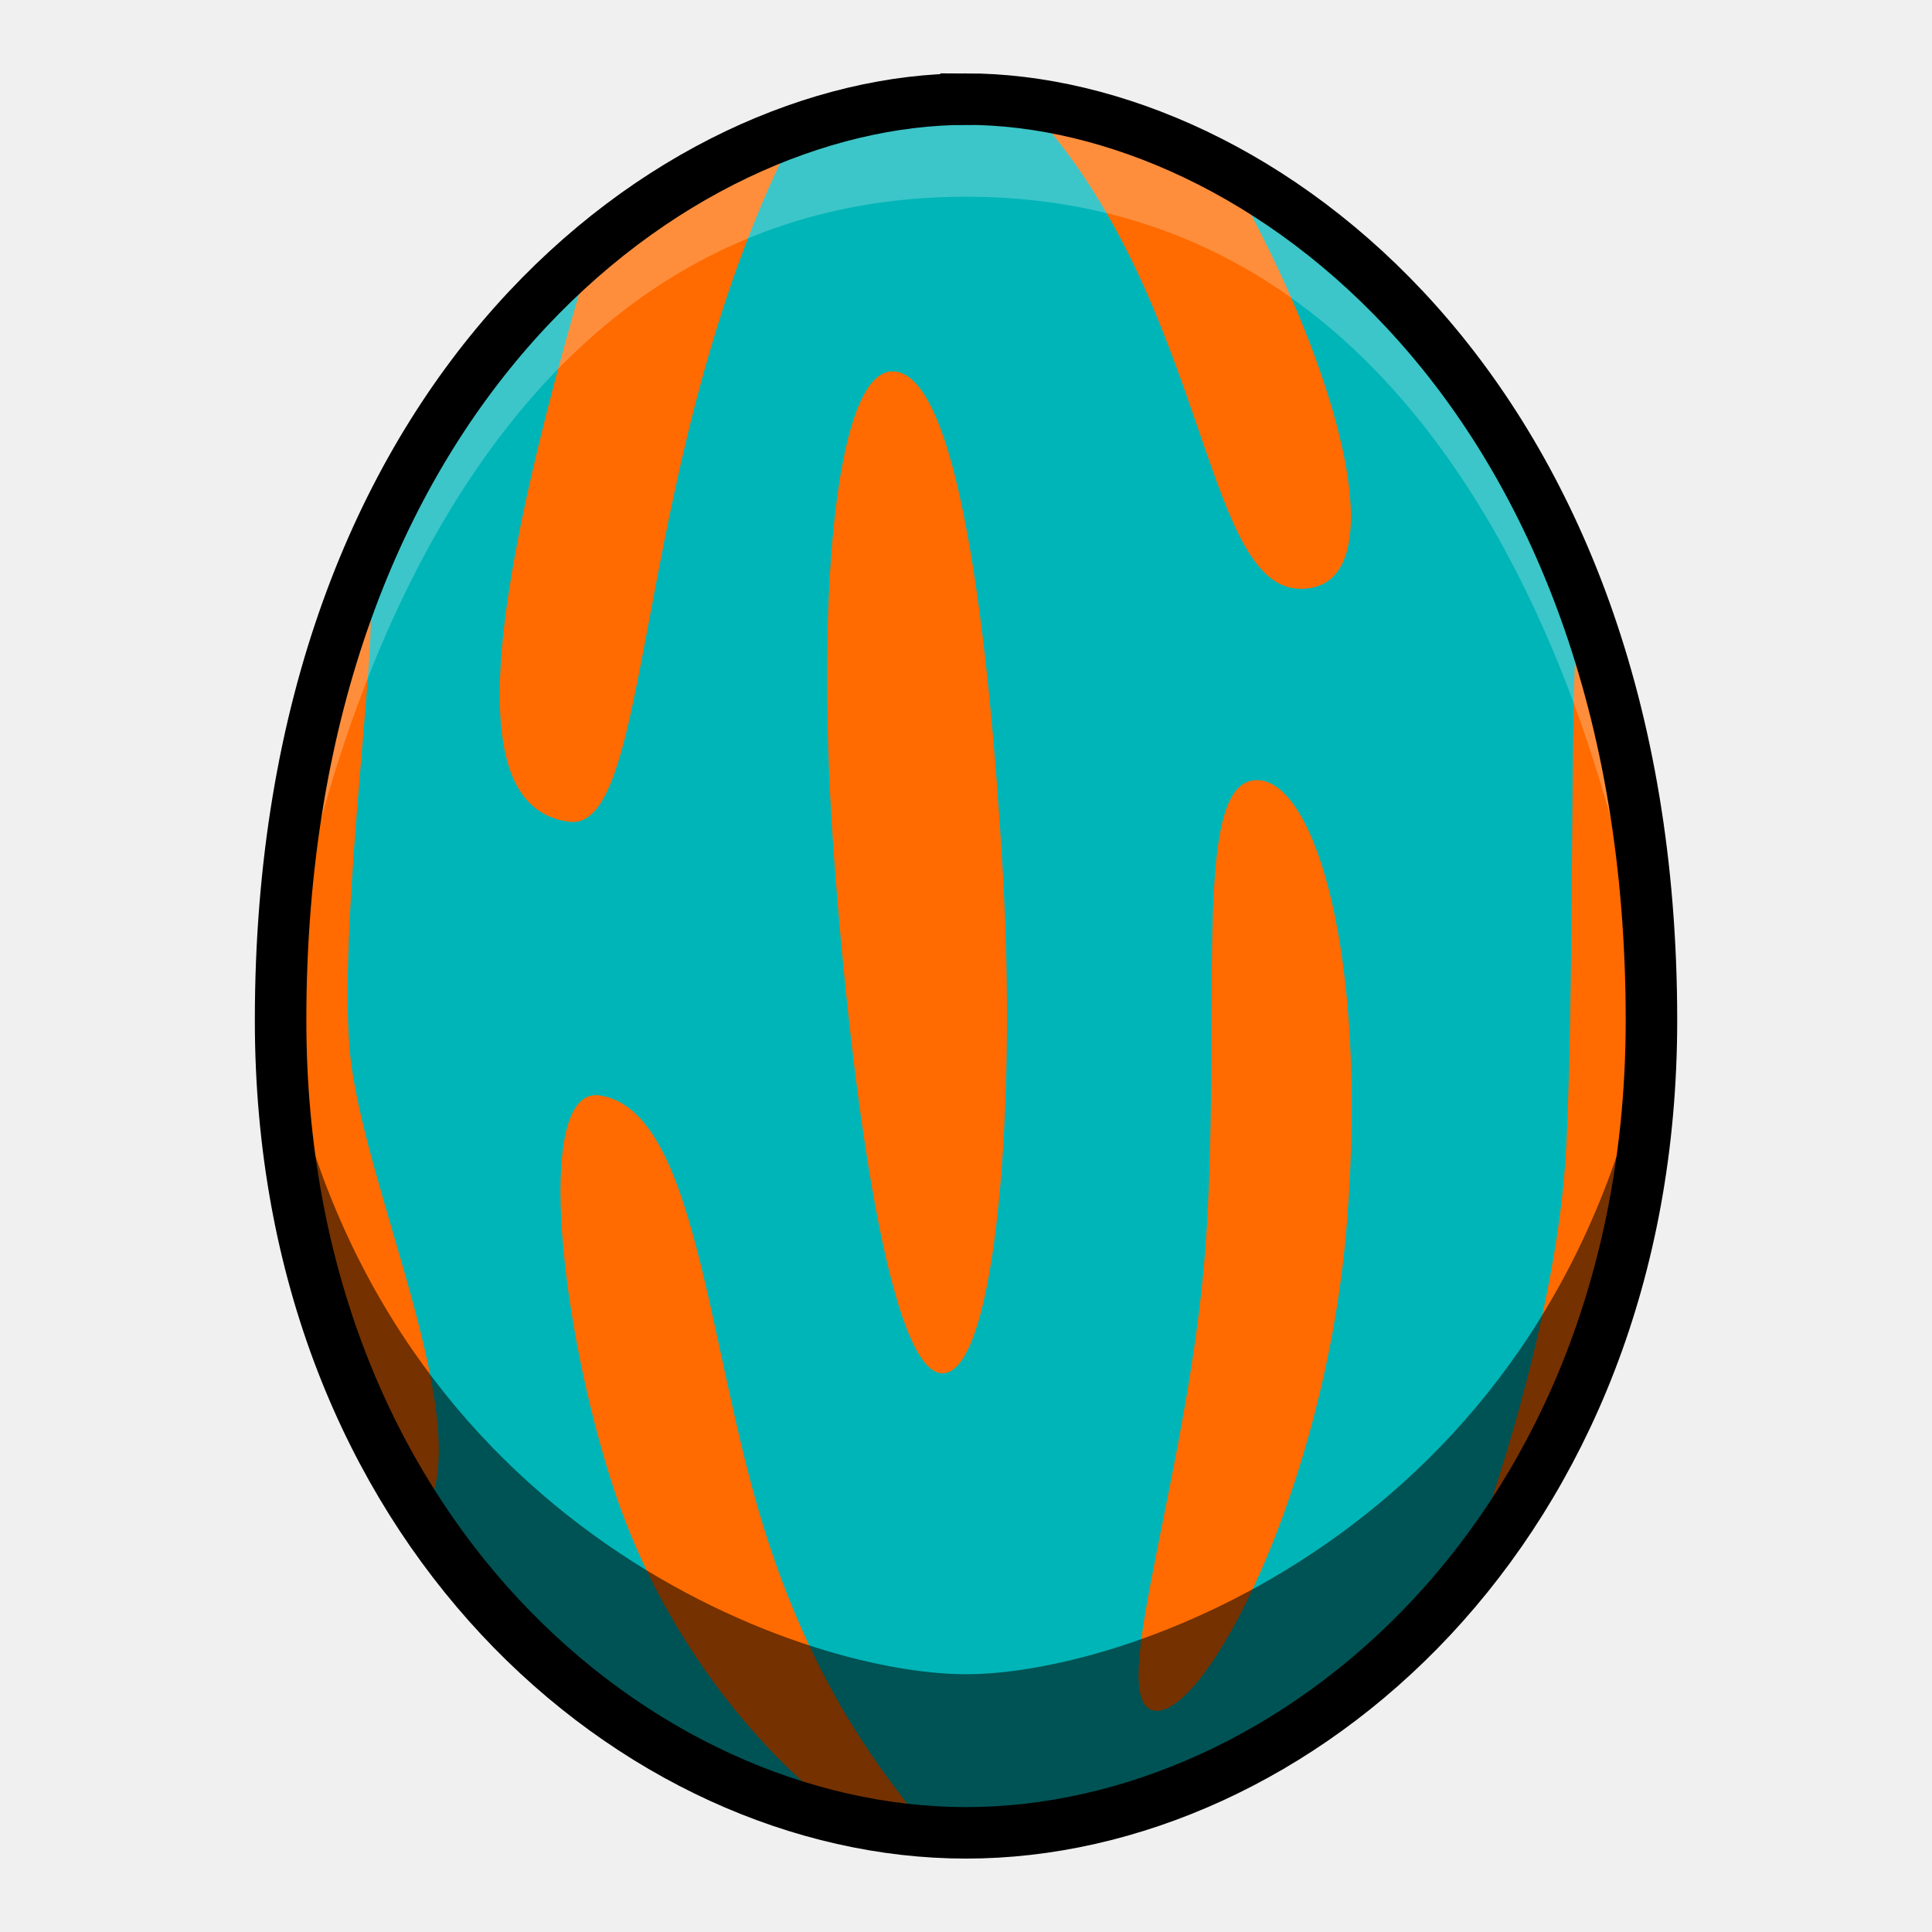
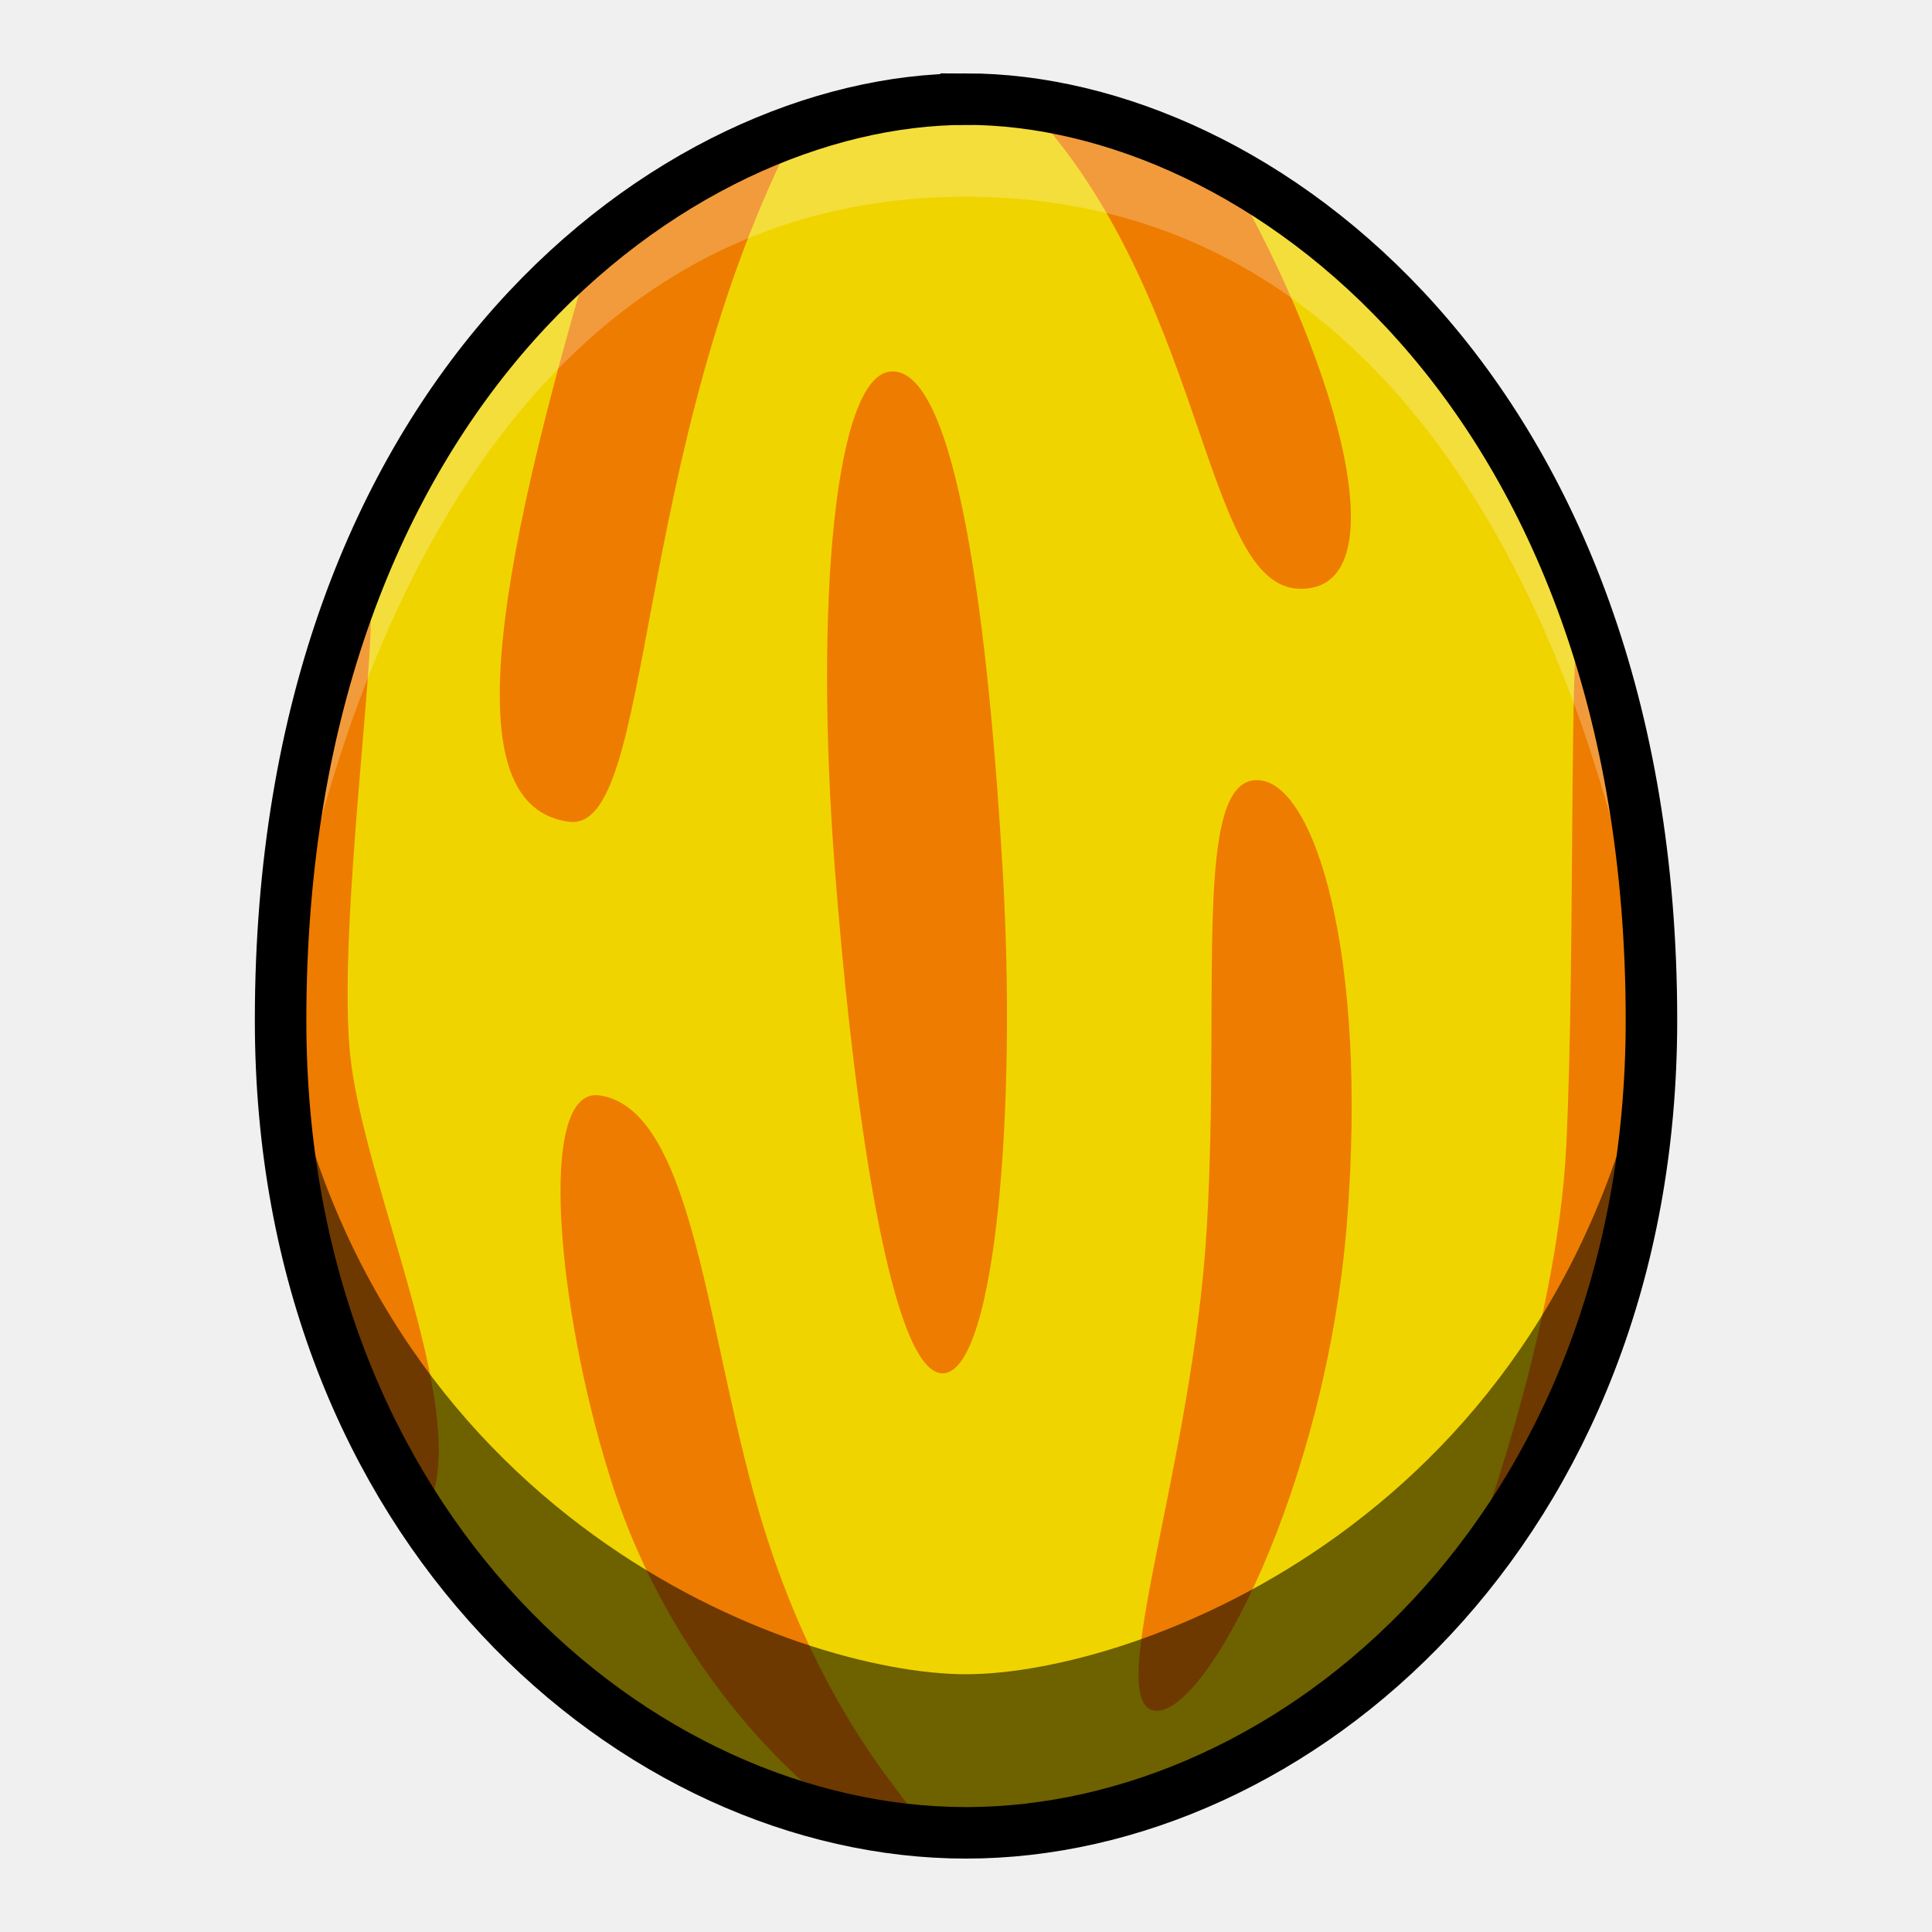
<svg xmlns="http://www.w3.org/2000/svg" viewBox="0 0 39.687 39.687">
-   <path d="M19.844 2.037c-5.953 0-14.08 5.976-14.08 18.922 0 10.441 7.34 16.691 14.08 16.691s14.08-6.25 14.08-16.691c0-12.946-8.127-18.923-14.08-18.923z" fill="#00b5b8" />
-   <path d="M20.93 1.984c3.874 3.922 3.733 10.064 5.764 10.111 2.032.047.898-4.394-1.417-8.457 0 0-3.26-1.706-4.347-1.654zm-4.53.61c-1.075.17-4.202 2.41-4.202 2.41-2.431 8.136-2.528 11.597-.515 11.876 1.79.249 1.25-7.626 4.716-14.286zm1.908 5.036c-1.155.064-1.583 4.749-1.157 10.23.425 5.48 1.228 10.535 2.267 10.346 1.04-.189 1.465-5.433 1.181-10.3-.283-4.866-.92-10.35-2.29-10.276zM7.56 12.378c-.284-.141-2.458 4.914-1.89 9.922.566 5.008 3.024 8.835 3.024 8.835 1.18-1.795-1.276-6.803-1.513-9.59-.236-2.788.662-9.025.379-9.167zm24.898.331c-.236.142-.094 6.898-.283 10.82-.19 3.92-1.984 8.551-1.984 8.551 1.936-2.078 3.448-5.905 3.732-10.158.283-4.252-1.229-9.355-1.465-9.213zm-6.605 3.317c-1.37-.075-.779 4.323-1.063 9.19-.283 4.866-2.126 9.732-1.086 9.922 1.039.188 3.543-4.583 3.968-10.064.426-5.48-.663-8.984-1.819-9.048zm-13.647 6.471c-1.202.093-.692 4.778.41 8.11 1.53 4.628 5.23 7.475 6.282 7.376 1.052-.1-1.574-1.359-3.21-6.606-1.167-3.738-1.38-8.558-3.36-8.874a.52.52 0 0 0-.122-.005z" fill="#ff6b00" />
+   <path d="M19.844 2.037c-5.953 0-14.08 5.976-14.08 18.922 0 10.441 7.34 16.691 14.08 16.691s14.08-6.25 14.08-16.691c0-12.946-8.127-18.923-14.08-18.923z" fill="#f0d400" />
+   <path d="M20.93 1.984c3.874 3.922 3.733 10.064 5.764 10.111 2.032.047.898-4.394-1.417-8.457 0 0-3.26-1.706-4.347-1.654zm-4.53.61c-1.075.17-4.202 2.41-4.202 2.41-2.431 8.136-2.528 11.597-.515 11.876 1.79.249 1.25-7.626 4.716-14.286zm1.908 5.036c-1.155.064-1.583 4.749-1.157 10.23.425 5.48 1.228 10.535 2.267 10.346 1.04-.189 1.465-5.433 1.181-10.3-.283-4.866-.92-10.35-2.29-10.276zM7.56 12.378c-.284-.141-2.458 4.914-1.89 9.922.566 5.008 3.024 8.835 3.024 8.835 1.18-1.795-1.276-6.803-1.513-9.59-.236-2.788.662-9.025.379-9.167zm24.898.331c-.236.142-.094 6.898-.283 10.82-.19 3.92-1.984 8.551-1.984 8.551 1.936-2.078 3.448-5.905 3.732-10.158.283-4.252-1.229-9.355-1.465-9.213zm-6.605 3.317c-1.37-.075-.779 4.323-1.063 9.19-.283 4.866-2.126 9.732-1.086 9.922 1.039.188 3.543-4.583 3.968-10.064.426-5.48-.663-8.984-1.819-9.048zm-13.647 6.471c-1.202.093-.692 4.778.41 8.11 1.53 4.628 5.23 7.475 6.282 7.376 1.052-.1-1.574-1.359-3.21-6.606-1.167-3.738-1.38-8.558-3.36-8.874a.52.52 0 0 0-.122-.005z" fill="#ee7c00" />
  <path d="M19.844 2.037c-8.886 0-14.08 9.48-14.08 18.922 0 0 1.718-16.918 14.08-16.918s14.08 16.918 14.08 16.918c0-9.442-5.195-18.923-14.08-18.923z" opacity=".238" fill="#fff" />
  <path d="M5.764 20.959c.25 12.682 10.938 16.691 14.08 16.691 3.141 0 13.83-4.009 14.08-16.691-1.822 10.27-10.607 13.433-14.08 13.433-3.474 0-12.258-3.164-14.08-13.433z" opacity=".541" />
  <path d="M19.844 2.037c-5.953 0-14.08 5.976-14.08 18.922 0 10.441 7.34 16.691 14.08 16.691s14.08-6.25 14.08-16.691c0-12.946-8.127-18.923-14.08-18.923z" fill="none" stroke="#000" stroke-width="1.058" />
</svg>
